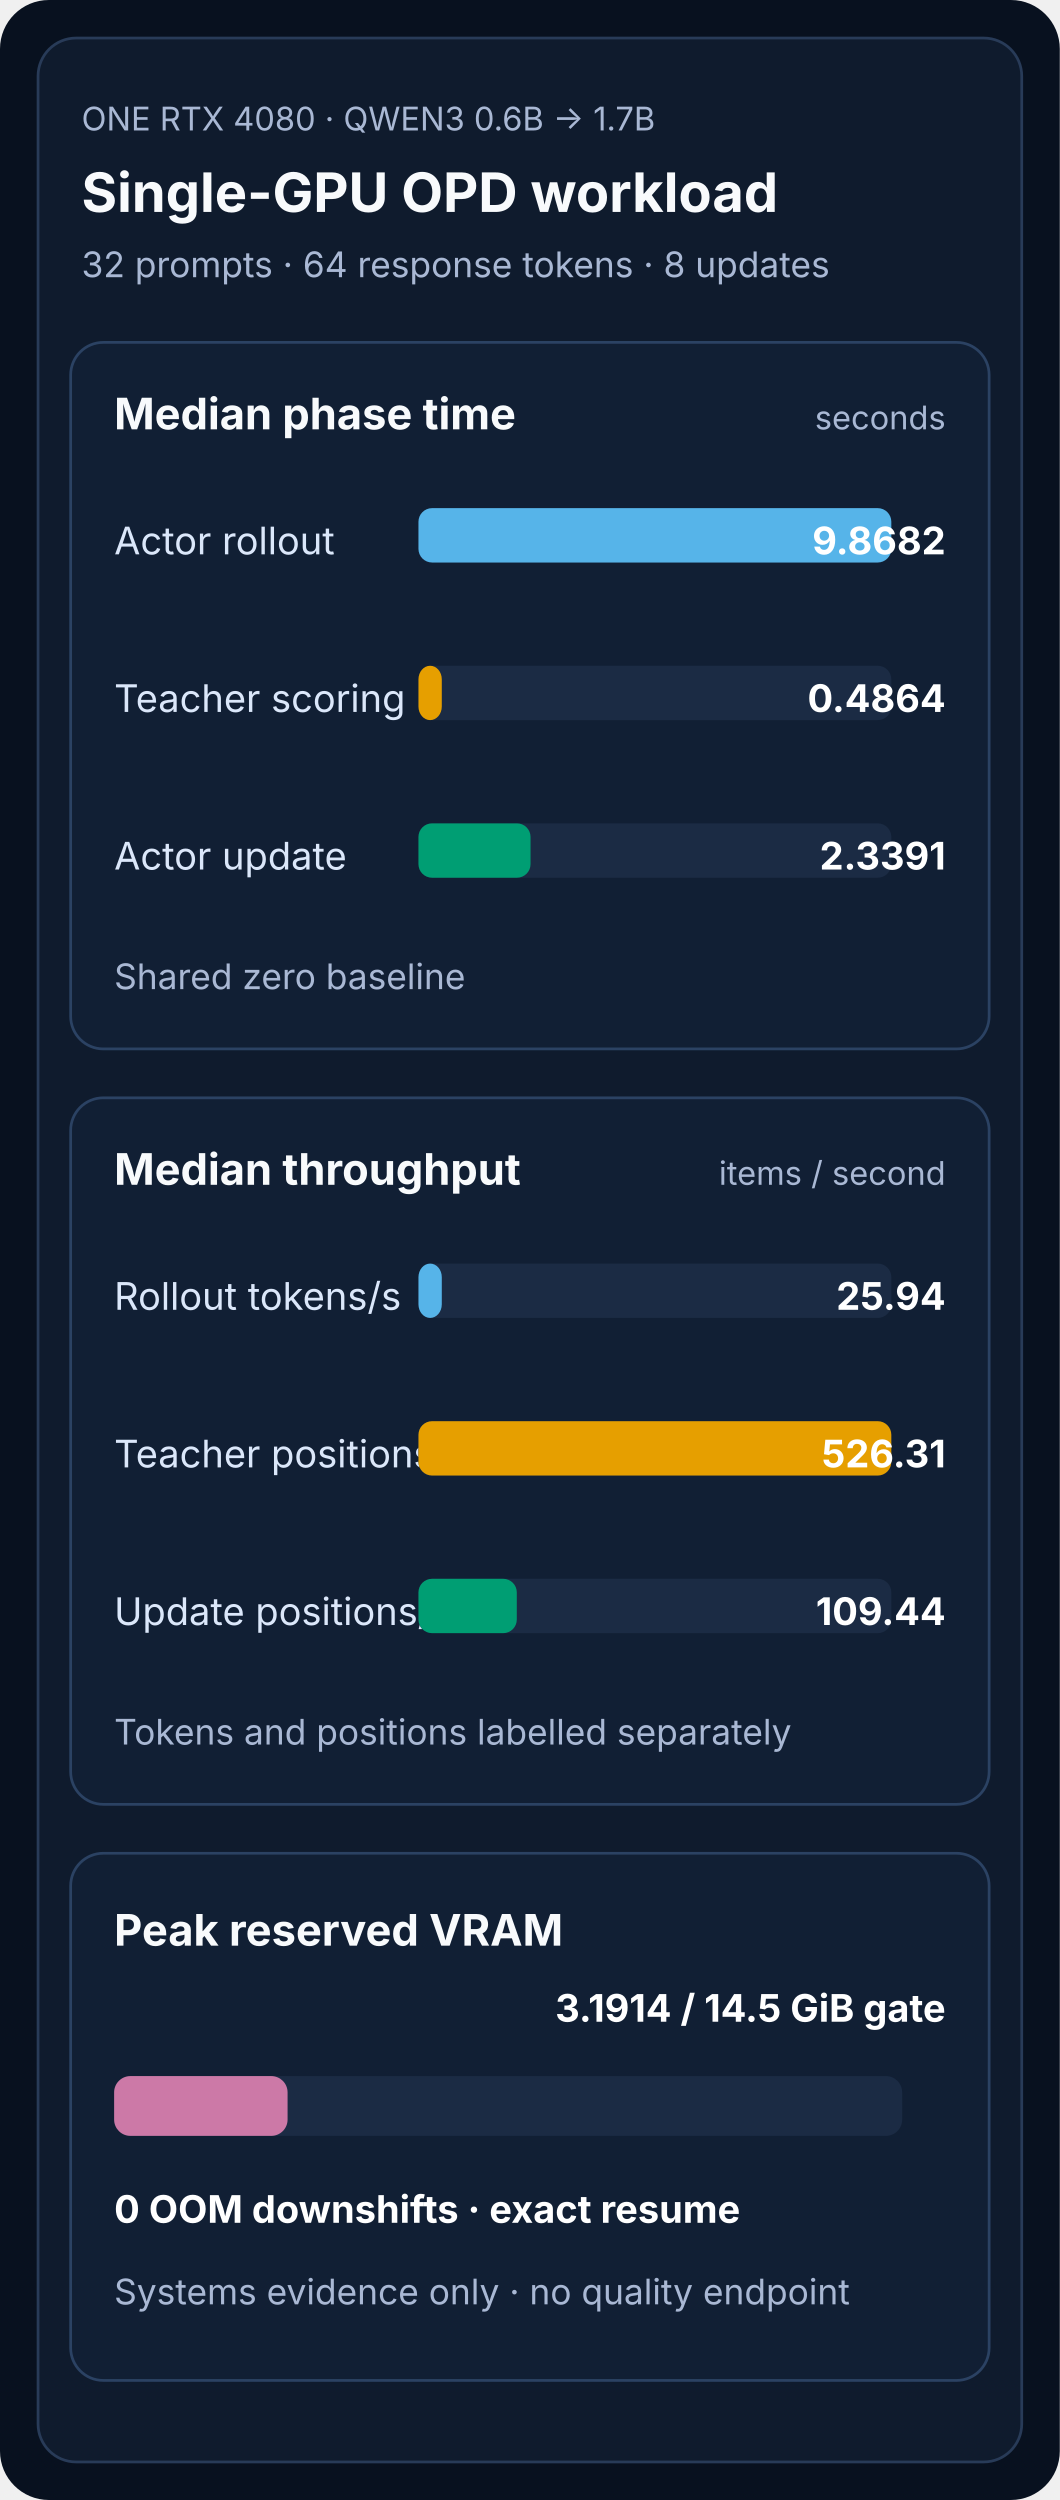
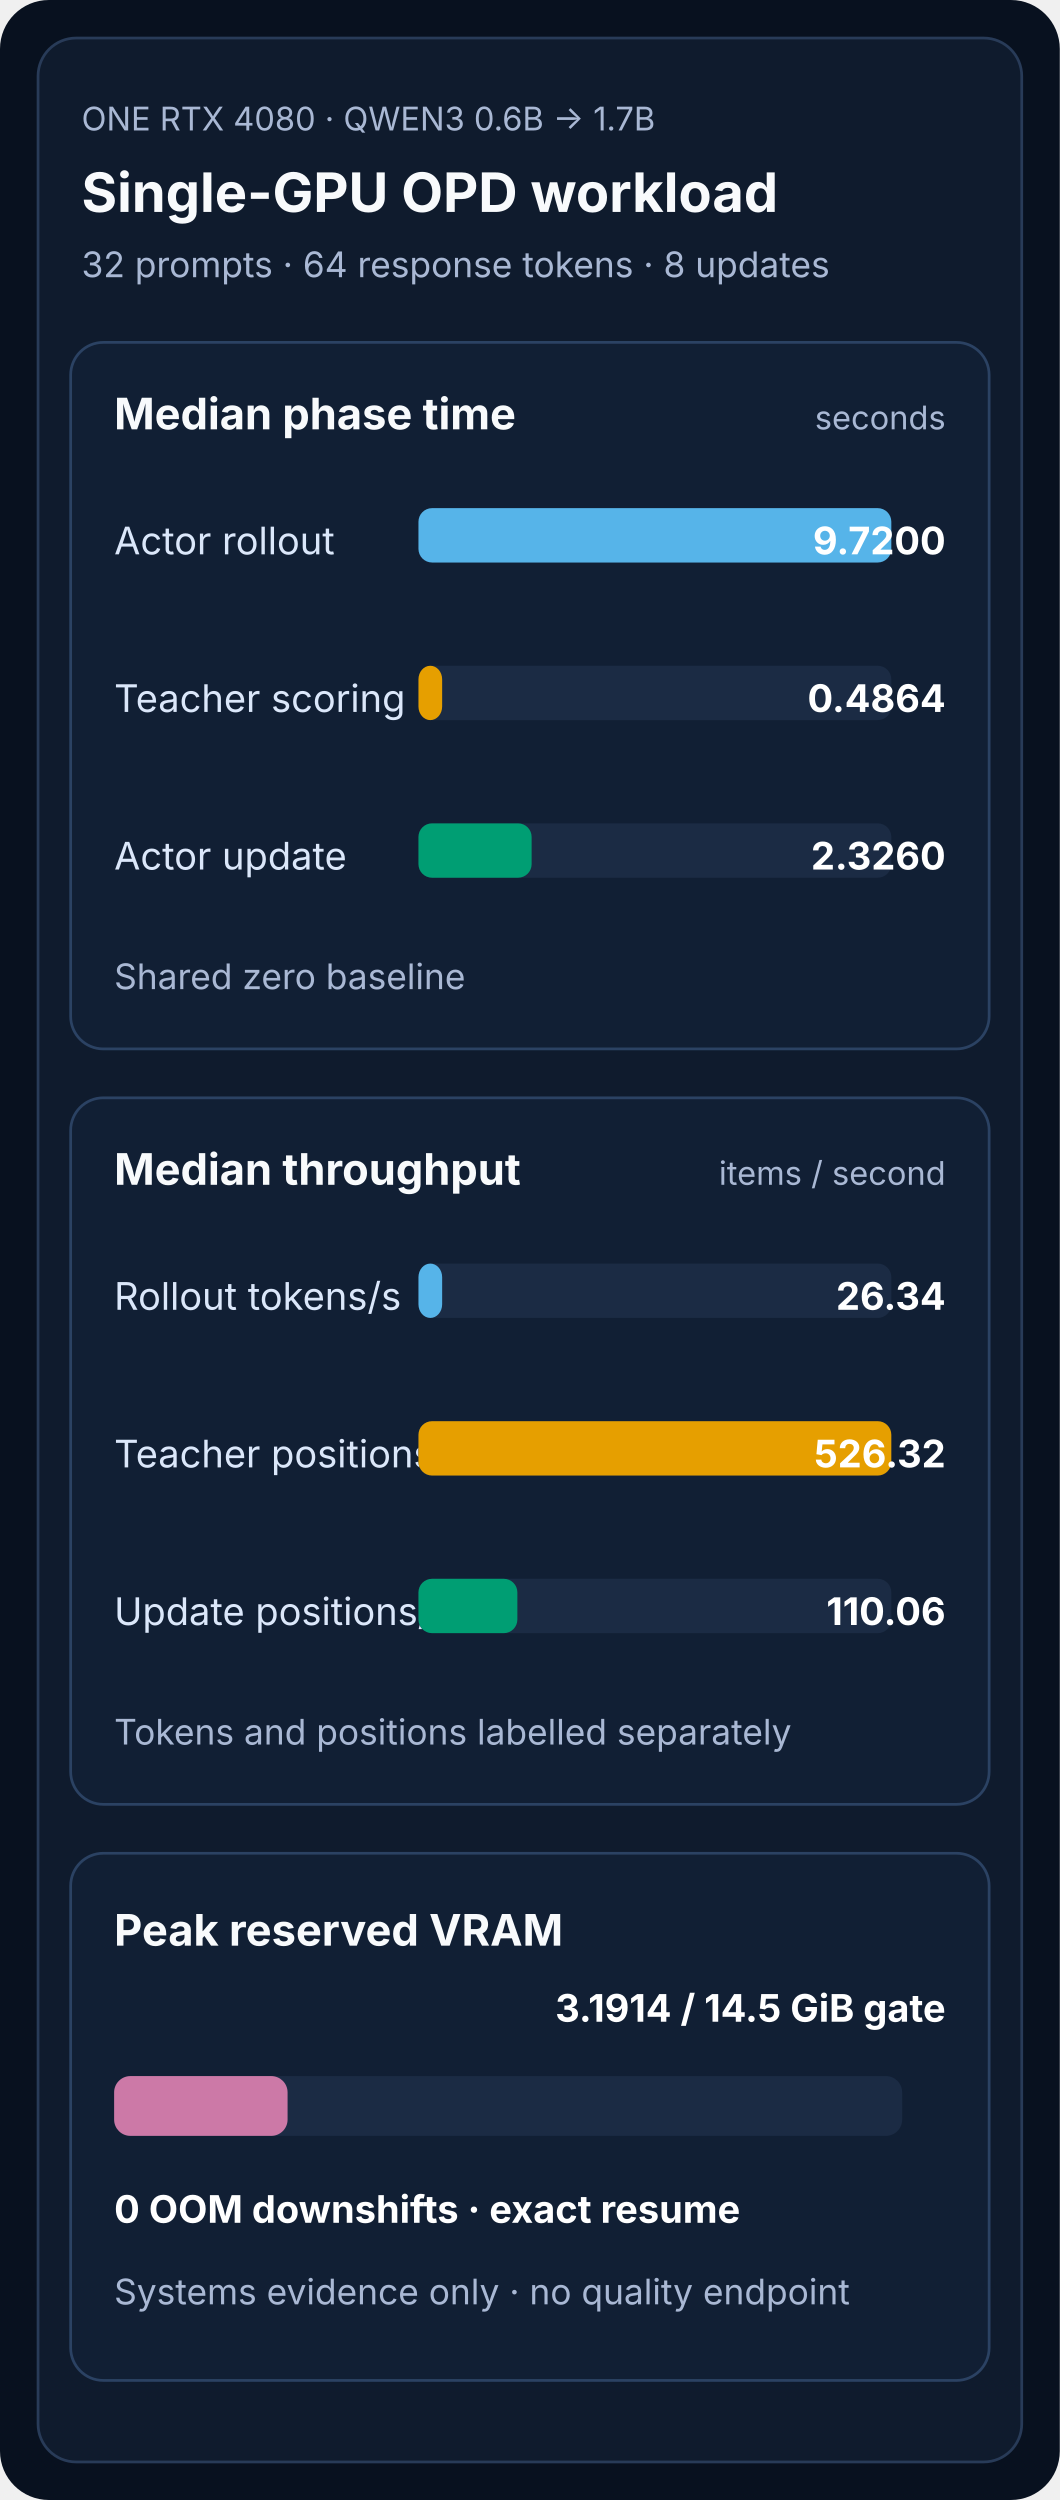
<svg xmlns="http://www.w3.org/2000/svg" viewBox="0 0 390 920" role="img" aria-labelledby="title desc">
  <style>
        text { font-family: Inter, Segoe UI, Arial, sans-serif; }
        .title { fill:#f8fafc; font-size:20px; font-weight:750; }
        .subtitle { fill:#a9b8d4; font-size:13px; }
        .panel-title { fill:#f8fafc; font-size:16px; font-weight:700; }
        .label { fill:#dbe7fa; font-size:14px; }
        .value { fill:#ffffff; font-size:14px; font-weight:700; }
        .note { fill:#a9b8d4; font-size:13px; }
        .small { fill:#a9b8d4; font-size:12px; }
        </style>
  <rect width="390" height="920" rx="18" fill="#08111f" />
  <rect x="14" y="14" width="362" height="892" rx="14" fill="#0f1b2d" stroke="#283b58" />
  <text x="30" y="48" class="small" text-anchor="start">ONE RTX 4080 · QWEN3 0.6B → 1.7B</text>
  <text x="30" y="78" class="title" text-anchor="start">Single-GPU OPD workload</text>
  <text x="30" y="102" class="subtitle" text-anchor="start">32 prompts · 64 response tokens · 8 updates</text>
  <rect x="26" y="126" width="338" height="260" rx="12" fill="#111f34" stroke="#2b4263" />
  <text x="42" y="158" class="panel-title" text-anchor="start">Median phase time</text>
  <text x="348" y="158" class="small" text-anchor="end">seconds</text>
  <text x="42" y="204" class="label" text-anchor="start">Actor rollout</text>
  <rect x="154" y="187" width="174" height="20" rx="5" fill="#1b2b44" />
  <rect x="154" y="187" width="174.00" height="20" rx="5" fill="#56B4E9" />
-   <text x="348" y="204" class="value" text-anchor="end">9.8682</text>
+   <text x="348" y="204" class="value" text-anchor="end">9.7200</text>
  <text x="42" y="262" class="label" text-anchor="start">Teacher scoring</text>
  <rect x="154" y="245" width="174" height="20" rx="5" fill="#1b2b44" />
-   <rect x="154" y="245" width="8.58" height="20" rx="5" fill="#E69F00" />
+   <rect x="154" y="245" width="8.71" height="20" rx="5" fill="#E69F00" />
  <text x="348" y="262" class="value" text-anchor="end">0.4864</text>
  <text x="42" y="320" class="label" text-anchor="start">Actor update</text>
  <rect x="154" y="303" width="174" height="20" rx="5" fill="#1b2b44" />
-   <rect x="154" y="303" width="41.24" height="20" rx="5" fill="#009E73" />
-   <text x="348" y="320" class="value" text-anchor="end">2.3391</text>
+   <rect x="154" y="303" width="41.64" height="20" rx="5" fill="#009E73" />
+   <text x="348" y="320" class="value" text-anchor="end">2.3260</text>
  <text x="42" y="364" class="note" text-anchor="start">Shared zero baseline</text>
  <rect x="26" y="404" width="338" height="260" rx="12" fill="#111f34" stroke="#2b4263" />
  <text x="42" y="436" class="panel-title" text-anchor="start">Median throughput</text>
  <text x="348" y="436" class="small" text-anchor="end">items / second</text>
  <text x="42" y="482" class="label" text-anchor="start">Rollout tokens/s</text>
  <rect x="154" y="465" width="174" height="20" rx="5" fill="#1b2b44" />
-   <rect x="154" y="465" width="8.58" height="20" rx="5" fill="#56B4E9" />
-   <text x="348" y="482" class="value" text-anchor="end">25.94</text>
+   <rect x="154" y="465" width="8.71" height="20" rx="5" fill="#56B4E9" />
+   <text x="348" y="482" class="value" text-anchor="end">26.34</text>
  <text x="42" y="540" class="label" text-anchor="start">Teacher positions/s</text>
  <rect x="154" y="523" width="174" height="20" rx="5" fill="#1b2b44" />
  <rect x="154" y="523" width="174.00" height="20" rx="5" fill="#E69F00" />
-   <text x="348" y="540" class="value" text-anchor="end">526.31</text>
+   <text x="348" y="540" class="value" text-anchor="end">526.32</text>
  <text x="42" y="598" class="label" text-anchor="start">Update positions/s</text>
  <rect x="154" y="581" width="174" height="20" rx="5" fill="#1b2b44" />
-   <rect x="154" y="581" width="36.18" height="20" rx="5" fill="#009E73" />
-   <text x="348" y="598" class="value" text-anchor="end">109.44</text>
+   <rect x="154" y="581" width="36.39" height="20" rx="5" fill="#009E73" />
+   <text x="348" y="598" class="value" text-anchor="end">110.06</text>
  <text x="42" y="642" class="note" text-anchor="start">Tokens and positions labelled separately</text>
  <rect x="26" y="682" width="338" height="194" rx="12" fill="#111f34" stroke="#2b4263" />
  <text x="42" y="716" class="panel-title" text-anchor="start">Peak reserved VRAM</text>
  <text x="348" y="744" class="value" text-anchor="end">3.1914 / 14.5 GiB gate</text>
  <rect x="42" y="764" width="290" height="22" rx="6" fill="#1b2b44" />
  <rect x="42" y="764" width="63.83" height="22" rx="6" fill="#CC79A7" />
  <text x="42" y="818" class="value" text-anchor="start">0 OOM downshifts · exact resume</text>
  <text x="42" y="848" class="note" text-anchor="start">Systems evidence only · no quality endpoint</text>
</svg>
